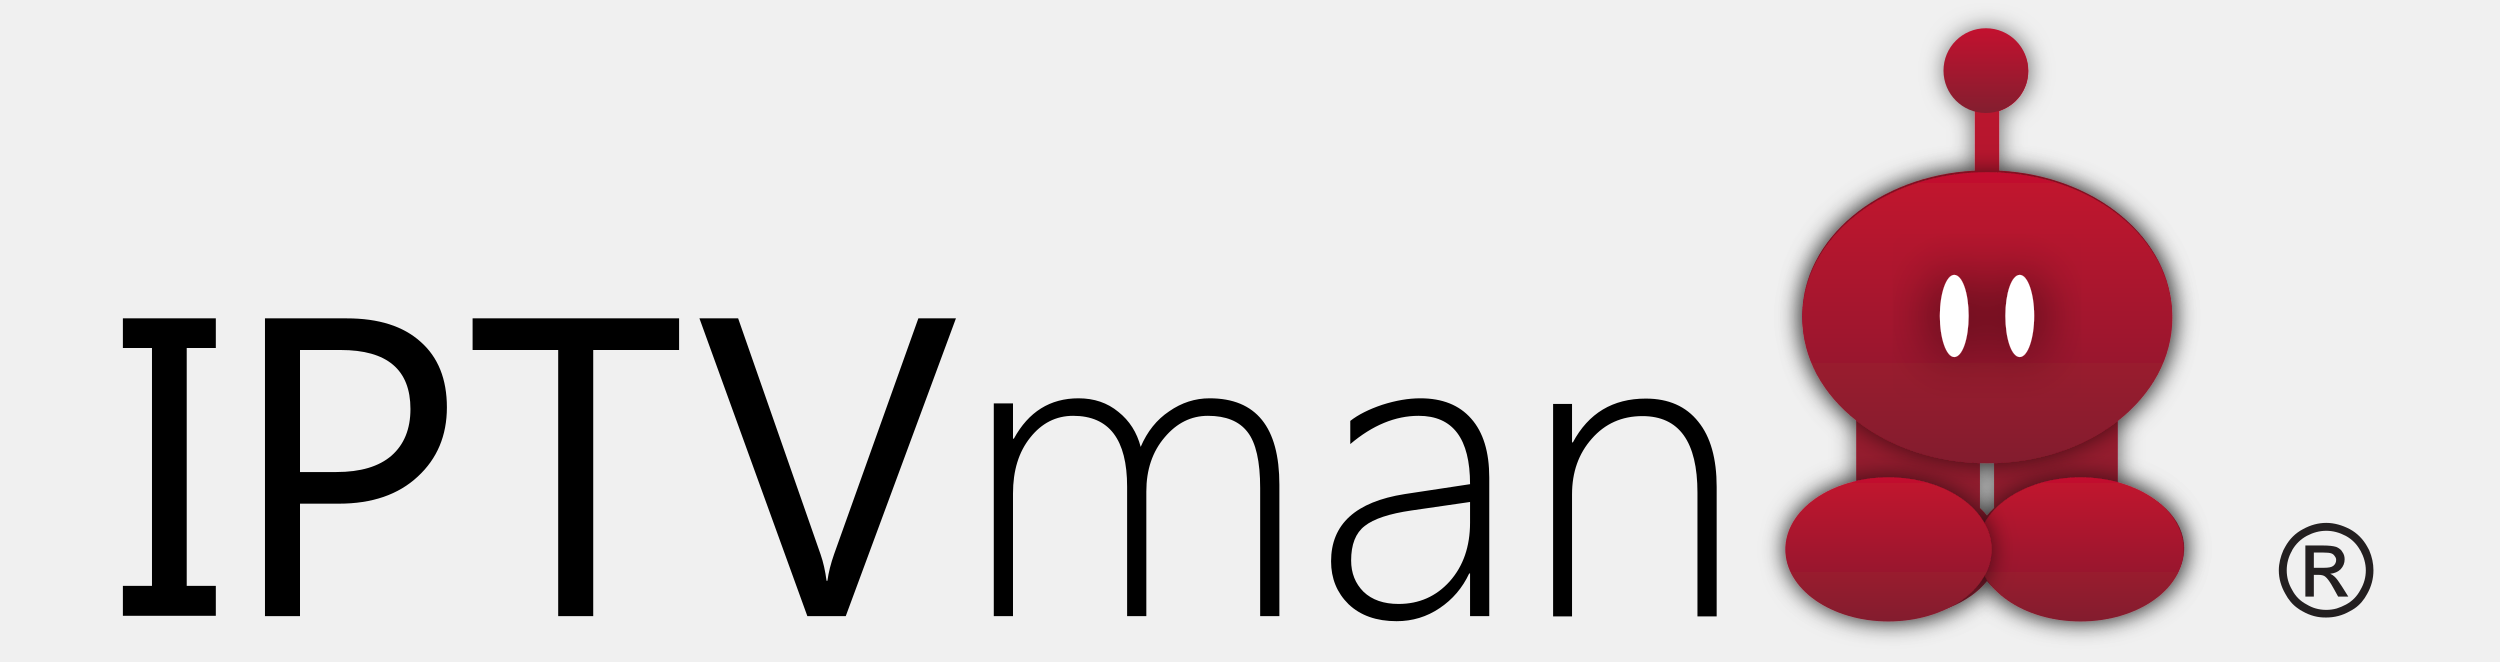
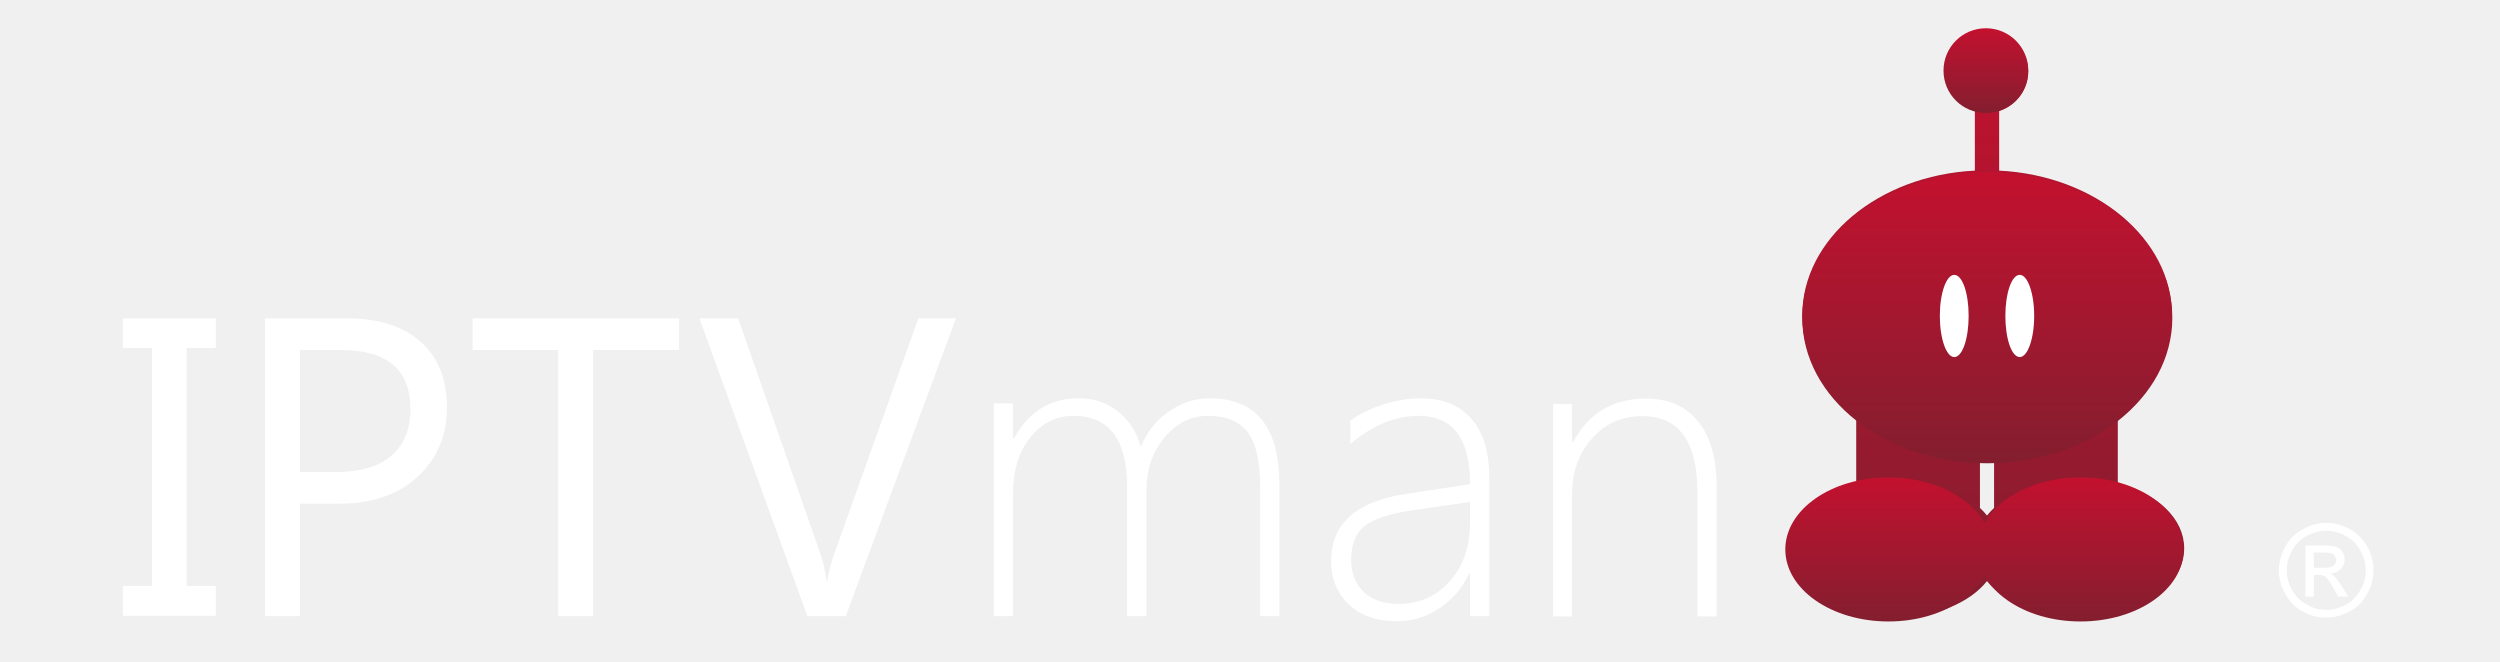
<svg xmlns="http://www.w3.org/2000/svg" version="1.2" viewBox="0 0 885 234" width="885" height="234">
  <defs>
-     <filter x="-50%" y="-50%" width="200%" height="200%" id="f1">
-       <feDropShadow dx="0" dy="0" stdDeviation="4.167" flood-color="#000000" flood-opacity=".6" />
-     </filter>
    <linearGradient id="g1" x2="1" gradientUnits="userSpaceOnUse" gradientTransform="matrix(0,-208,139.6,0,703.4,218.6)">
      <stop offset="0" stop-color="#831e2f" />
      <stop offset="1" stop-color="#c3112f" />
    </linearGradient>
-     <filter x="-50%" y="-50%" width="200%" height="200%" id="f2">
-       <feDropShadow dx="0" dy="0" stdDeviation="4.167" flood-color="#000000" flood-opacity=".6" />
-     </filter>
    <linearGradient id="g2" x2="1" gradientUnits="userSpaceOnUse" gradientTransform="matrix(0,-103,131,0,703.5,164)">
      <stop offset="0" stop-color="#831e2f" />
      <stop offset="1" stop-color="#c3112f" />
    </linearGradient>
-     <filter x="-50%" y="-50%" width="200%" height="200%" id="f3">
-       <feDropShadow dx="0" dy="0" stdDeviation="4.167" flood-color="#000000" flood-opacity=".6" />
-     </filter>
    <linearGradient id="g3" x2="1" gradientUnits="userSpaceOnUse" gradientTransform="matrix(0,-51,73,0,736.5,220)">
      <stop offset="0" stop-color="#831e2f" />
      <stop offset="1" stop-color="#c3112f" />
    </linearGradient>
-     <filter x="-50%" y="-50%" width="200%" height="200%" id="f4">
-       <feDropShadow dx="0" dy="0" stdDeviation="4.167" flood-color="#000000" flood-opacity=".6" />
-     </filter>
    <linearGradient id="g4" x2="1" gradientUnits="userSpaceOnUse" gradientTransform="matrix(0,-51,73,0,668.5,220)">
      <stop offset="0" stop-color="#831e2f" />
      <stop offset="1" stop-color="#c3112f" />
    </linearGradient>
-     <filter x="-50%" y="-50%" width="200%" height="200%" id="f5">
-       <feDropShadow dx="0" dy="0" stdDeviation="9.583" flood-color="#000000" flood-opacity=".8" />
-     </filter>
    <linearGradient id="g5" x2="1" gradientUnits="userSpaceOnUse" gradientTransform="matrix(0,-30,30,0,703,40)">
      <stop offset="0" stop-color="#831e2f" />
      <stop offset="1" stop-color="#c3112f" />
    </linearGradient>
  </defs>
  <style>
- 		.s0 { fill: #231f20 } 
- 		.s1 { fill: #000000 } 
- 		.s2 { filter: url(#f1);fill: url(#g1) } 
- 		.s3 { filter: url(#f2);fill: url(#g2) } 
- 		.s4 { filter: url(#f3);fill: url(#g3) } 
- 		.s5 { filter: url(#f4);fill: url(#g4) } 
- 		.s6 { filter: url(#f5);fill: #ffffff } 
- 		.s7 { fill: url(#g5) } 
+ 		.s0 { fill: #ffffff } 
+ 		.s1 { fill: url(#g1) } 
+ 		.s2 { fill: url(#g2) } 
+ 		.s3 { fill: url(#g3) } 
+ 		.s4 { fill: url(#g4) } 
+ 		.s5 { fill: url(#g5) } 
	</style>
  <g id="Layer 1">
    <g id="&lt;Group&gt;">
      <g id="&lt;Group&gt;">
        <path id="&lt;Compound Path&gt;" fill-rule="evenodd" class="s0" d="m829.1 207.7l2.2 3.5h-3.6l-1.6-2.9q-1.8-3.3-3-4.2c-0.5-0.4-1.3-0.6-2.3-0.6h-1.7v7.7h-3v-18.1h6.2c2.2 0 3.7 0.2 4.7 0.5q1 0.4 1.8 1.2c0.1 0.2 0.3 0.4 0.4 0.6 0.6 0.8 0.8 1.7 0.8 2.6q0 2-1.4 3.5c-0.9 0.9-2.2 1.5-3.7 1.6 0.6 0.3 1.1 0.6 1.5 1 0.8 0.7 1.6 1.9 2.7 3.6zm-3.1-7.4q1-0.8 1-2.1 0-0.7-0.5-1.3-0.4-0.7-1.2-1-0.8-0.3-2.9-0.3h-3.3v5.4h3.5c1.7 0 2.8-0.2 3.4-0.7z" />
        <path id="&lt;Compound Path&gt;" fill-rule="evenodd" class="s0" d="m831.8 216.4c-2.6 1.5-5.4 2.2-8.3 2.2q-4.4 0.1-8.4-2.2-0.8-0.4-1.6-1c-1.9-1.3-3.4-3.1-4.5-5.2-1.5-2.6-2.3-5.4-2.3-8.3 0-2.4 0.6-4.8 1.6-7.1q0.3-0.6 0.7-1.3c1.5-2.7 3.6-4.8 6.3-6.2q4-2.2 8.2-2.2c2.8 0 5.6 0.8 8.3 2.2 2.6 1.4 4.7 3.5 6.2 6.2 0.3 0.5 0.5 0.9 0.7 1.3q1.5 3.5 1.5 7.1 0 4.4-2.2 8.3c-1.1 2.1-2.6 3.9-4.5 5.2-0.6 0.4-1.1 0.7-1.7 1zm-1.3-2.4c2.2-1.2 3.9-2.9 5.1-5.2 1.3-2.2 1.9-4.5 1.9-6.9 0-2.4-0.7-4.8-1.9-7l-0.1-0.1q-1.8-3.3-5.1-5.1-3.4-1.8-6.9-1.8-3.5 0-6.9 1.8-3.3 1.8-5.2 5.1c0 0 0 0 0 0.1-1.3 2.2-1.9 4.6-1.9 7 0 2.4 0.6 4.7 1.9 6.9 1.2 2.3 2.9 4 5.2 5.2 1 0.6 2.1 1.1 3.2 1.4q1.8 0.5 3.7 0.5 1.9 0 3.7-0.5 1.6-0.5 3.3-1.4z" />
-         <path id="IPTVman" fill-rule="evenodd" class="s1" d="m43.5 112.7h32.9v10.5h-10.3v84.2h10.3v10.6h-32.9v-10.6h10.3v-84.2h-10.3zm76.5 65.6h-13.8v39.8h-12.4v-105.4h29q16.9 0 26.1 8.3 9.3 8.2 9.3 23.2 0 15-10.3 24.5-10.3 9.6-27.9 9.6zm0.6-54.4h-14.4v43.2h12.9q12.8 0 19.5-5.8 6.7-5.9 6.7-16.5 0-20.9-24.7-20.9zm119.8-11.2v11.2h-30.4v94.2h-12.4v-94.2h-30.3v-11.2zm84.7 0h13.3l-39 105.4h-13.6l-38.2-105.4h13.7l29.2 83.6q1.4 4 2.1 9.3h0.3q0.6-4.4 2.4-9.5zm127.8 105.4h-6.8v-45.3q0-14.2-4.5-19.9-4.4-5.7-14-5.7-8.9 0-15.3 7.6-6.5 7.6-6.5 19.2v44.1h-6.8v-45.8q0-25.1-19.1-25.1-9.1 0-15.2 7.7-6.1 7.6-6.1 19.8v43.4h-6.8v-75.3h6.8v12.5h0.3q7.8-14.3 22.9-14.3 8.3 0 14.1 4.8 5.9 4.7 7.9 12.4 3.5-8.2 10.1-12.6 6.6-4.6 14.3-4.6 24.7 0 24.7 30.6zm74.3 0h-6.8v-15.1h-0.3q-3.6 7.7-10.5 12.3-6.8 4.6-15.2 4.6-10.7 0-17-6-6.2-6.1-6.2-15.2 0-19.7 26.1-23.8l23.1-3.5q0-24.2-18.2-24.2-12.4 0-24.2 10v-8.2q4.2-3.3 11.3-5.7 7.2-2.3 13.5-2.3 11.7 0 18 7.2 6.4 7.2 6.4 20.9zm-6.8-40.4l-20.7 3q-11.8 1.7-16.6 5.5-4.8 3.7-4.8 12.2 0 6.7 4.4 11.1 4.5 4.3 12.4 4.3 10.9 0 18.1-8 7.2-8.1 7.2-20.8zm87.3 40.5h-6.8v-43.8q0-27.1-19.5-27.1-10.9 0-17.9 8-7 7.9-7 19.7v43.2h-6.7v-75.2h6.7v13.6h0.3q8.3-15.5 25.8-15.5 12.1 0 18.6 8.2 6.5 8 6.5 23.1z" />
+         <path id="IPTVman" fill-rule="evenodd" class="s0" d="m43.5 112.7h32.9v10.5h-10.3v84.2h10.3v10.6h-32.9v-10.6h10.3v-84.2h-10.3zm76.5 65.6h-13.8v39.8h-12.4v-105.4h29q16.9 0 26.1 8.3 9.3 8.2 9.3 23.2 0 15-10.3 24.5-10.3 9.6-27.9 9.6zm0.6-54.4h-14.4v43.2h12.9q12.8 0 19.5-5.8 6.7-5.9 6.7-16.5 0-20.9-24.7-20.9zm119.8-11.2v11.2h-30.4v94.2h-12.4v-94.2h-30.3v-11.2zm84.7 0h13.3l-39 105.4h-13.6l-38.2-105.4h13.7l29.2 83.6q1.4 4 2.1 9.3h0.3q0.6-4.4 2.4-9.5zm127.8 105.4h-6.8v-45.3q0-14.2-4.5-19.9-4.4-5.7-14-5.7-8.9 0-15.3 7.6-6.5 7.6-6.5 19.2v44.1h-6.8v-45.8q0-25.1-19.1-25.1-9.1 0-15.2 7.7-6.1 7.6-6.1 19.8v43.4h-6.8v-75.3h6.8v12.5h0.3q7.8-14.3 22.9-14.3 8.3 0 14.1 4.8 5.9 4.7 7.9 12.4 3.5-8.2 10.1-12.6 6.6-4.6 14.3-4.6 24.7 0 24.7 30.6zm74.3 0h-6.8v-15.1h-0.3q-3.6 7.7-10.5 12.3-6.8 4.6-15.2 4.6-10.7 0-17-6-6.2-6.1-6.2-15.2 0-19.7 26.1-23.8l23.1-3.5q0-24.2-18.2-24.2-12.4 0-24.2 10v-8.2q4.2-3.3 11.3-5.7 7.2-2.3 13.5-2.3 11.7 0 18 7.2 6.4 7.2 6.4 20.9zm-6.8-40.4l-20.7 3q-11.8 1.7-16.6 5.5-4.8 3.7-4.8 12.2 0 6.7 4.4 11.1 4.5 4.3 12.4 4.3 10.9 0 18.1-8 7.2-8.1 7.2-20.8zm87.3 40.5h-6.8v-43.8q0-27.1-19.5-27.1-10.9 0-17.9 8-7 7.9-7 19.7v43.2h-6.7v-75.2h6.7v13.6h0.3q8.3-15.5 25.8-15.5 12.1 0 18.6 8.2 6.5 8 6.5 23.1z" />
      </g>
      <g id="&lt;Group&gt;">
-         <path id="&lt;Compound Path&gt;" fill-rule="evenodd" class="s2" d="m773.2 194.1c0 13.7-16.3 24.5-37 24.5-14.4 0-26.6-5.1-32.8-12.9-6.2 7.8-18.4 12.9-32.8 12.9-20.7 0-37-10.8-37-24.5 0-10.4 9.3-19.3 23.5-22.9v-23.2c-12.2-9.6-19.1-22.7-19.1-36.3 0-27.2 27-49.6 61.1-51.3v-21.1c-6-1.9-10.3-7.5-10.3-14 0-8.1 6.5-14.7 14.6-14.7 8.1 0 14.6 6.6 14.6 14.7 0 6.5-4.3 12.1-10.3 14v21.1c34.1 1.7 61.2 24.1 61.2 51.3 0 13.6-7 26.7-19.2 36.3v23.2c14.2 3.6 23.5 12.5 23.5 22.9zm-67.3-31.1q-1.2 0.1-2.5 0.1-1.2 0-2.5-0.1v16.8q1.4 1.3 2.5 2.7 1.1-1.4 2.5-2.7z" />
-         <path id="Shape 1" class="s3" d="m703.5 164c-36.2 0-65.5-23-65.5-51.5 0-28.5 29.3-51.5 65.5-51.5 36.2 0 65.5 23 65.5 51.5 0 28.5-29.3 51.5-65.5 51.5z" />
-         <path id="Shape 1 copy" class="s4" d="m736.5 220c-20.2 0-36.5-11.4-36.5-25.5 0-14.1 16.3-25.5 36.5-25.5 20.2 0 36.5 11.4 36.5 25.5 0 14.1-16.3 25.5-36.5 25.5z" />
-         <path id="Shape 1 copy 2" class="s5" d="m668.5 220c-20.2 0-36.5-11.4-36.5-25.5 0-14.1 16.3-25.5 36.5-25.5 20.2 0 36.5 11.4 36.5 25.5 0 14.1-16.3 25.5-36.5 25.5z" />
-         <path id="&lt;Path&gt;" class="s6" d="m691.8 126.4c-2.8 0-5.1-6.5-5.1-14.6 0-8 2.3-14.5 5.1-14.5 2.9 0 5.1 6.5 5.1 14.5 0 8.1-2.2 14.6-5.1 14.6zm23.2 0c-2.9 0-5.1-6.5-5.1-14.6 0-8 2.2-14.5 5.1-14.5 2.8 0 5.1 6.5 5.1 14.5 0 8.1-2.3 14.6-5.1 14.6z" />
-         <path id="Shape 2" class="s7" d="m703 40c-8.3 0-15-6.7-15-15 0-8.3 6.7-15 15-15 8.3 0 15 6.7 15 15 0 8.3-6.7 15-15 15z" />
+         <path id="&lt;Compound Path&gt;" fill-rule="evenodd" class="s1" d="m773.2 194.1c0 13.7-16.3 24.5-37 24.5-14.4 0-26.6-5.1-32.8-12.9-6.2 7.8-18.4 12.9-32.8 12.9-20.7 0-37-10.8-37-24.5 0-10.4 9.3-19.3 23.5-22.9v-23.2c-12.2-9.6-19.1-22.7-19.1-36.3 0-27.2 27-49.6 61.1-51.3v-21.1c-6-1.9-10.3-7.5-10.3-14 0-8.1 6.5-14.7 14.6-14.7 8.1 0 14.6 6.6 14.6 14.7 0 6.5-4.3 12.1-10.3 14v21.1c34.1 1.7 61.2 24.1 61.2 51.3 0 13.6-7 26.7-19.2 36.3v23.2c14.2 3.6 23.5 12.5 23.5 22.9zm-67.3-31.1q-1.2 0.1-2.5 0.1-1.2 0-2.5-0.1v16.8q1.4 1.3 2.5 2.7 1.1-1.4 2.5-2.7z" />
+         <path id="Shape 1" class="s2" d="m703.5 164c-36.2 0-65.5-23-65.5-51.5 0-28.5 29.3-51.5 65.5-51.5 36.2 0 65.5 23 65.5 51.5 0 28.5-29.3 51.5-65.5 51.5z" />
+         <path id="Shape 1 copy" class="s3" d="m736.5 220c-20.2 0-36.5-11.4-36.5-25.5 0-14.1 16.3-25.5 36.5-25.5 20.2 0 36.5 11.4 36.5 25.5 0 14.1-16.3 25.5-36.5 25.5z" />
+         <path id="Shape 1 copy 2" class="s4" d="m668.5 220c-20.2 0-36.5-11.4-36.5-25.5 0-14.1 16.3-25.5 36.5-25.5 20.2 0 36.5 11.4 36.5 25.5 0 14.1-16.3 25.5-36.5 25.5z" />
+         <path id="&lt;Path&gt;" class="s0" d="m691.8 126.4c-2.8 0-5.1-6.5-5.1-14.6 0-8 2.3-14.5 5.1-14.5 2.9 0 5.1 6.5 5.1 14.5 0 8.1-2.2 14.6-5.1 14.6zm23.2 0c-2.9 0-5.1-6.5-5.1-14.6 0-8 2.2-14.5 5.1-14.5 2.8 0 5.1 6.5 5.1 14.5 0 8.1-2.3 14.6-5.1 14.6z" />
+         <path id="Shape 2" class="s5" d="m703 40c-8.3 0-15-6.7-15-15 0-8.3 6.7-15 15-15 8.3 0 15 6.7 15 15 0 8.3-6.7 15-15 15z" />
      </g>
    </g>
  </g>
</svg>
